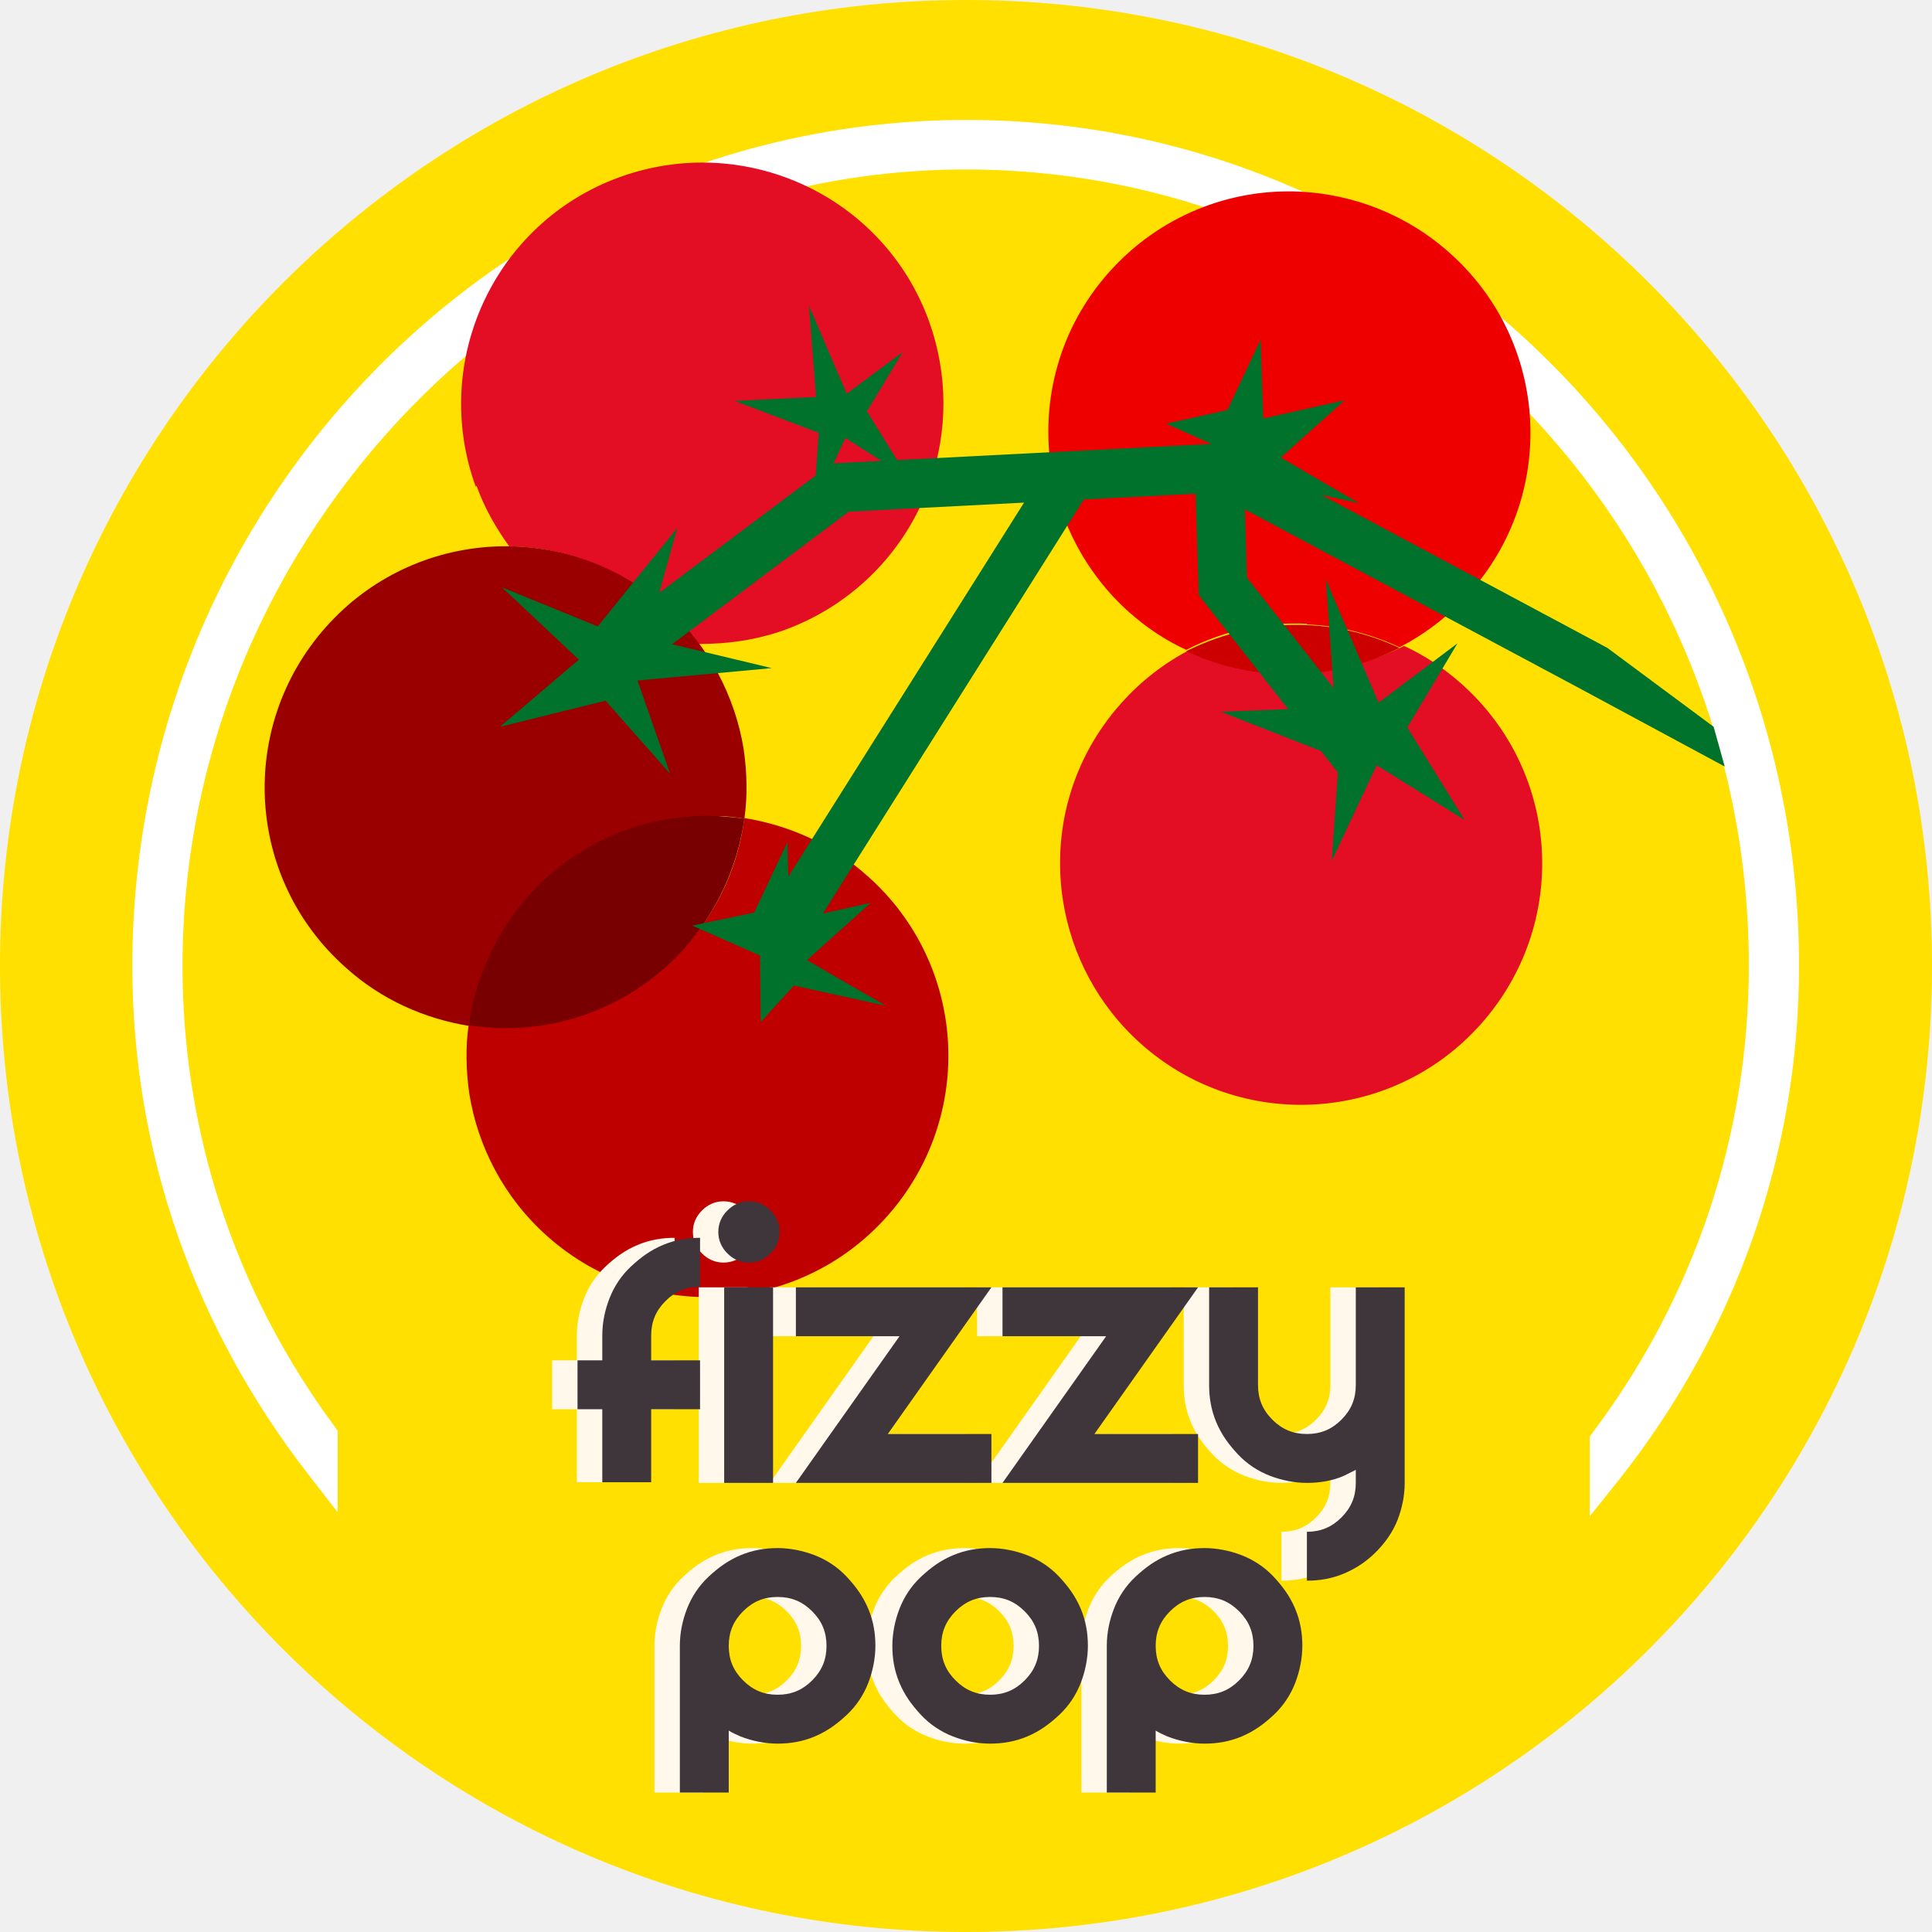
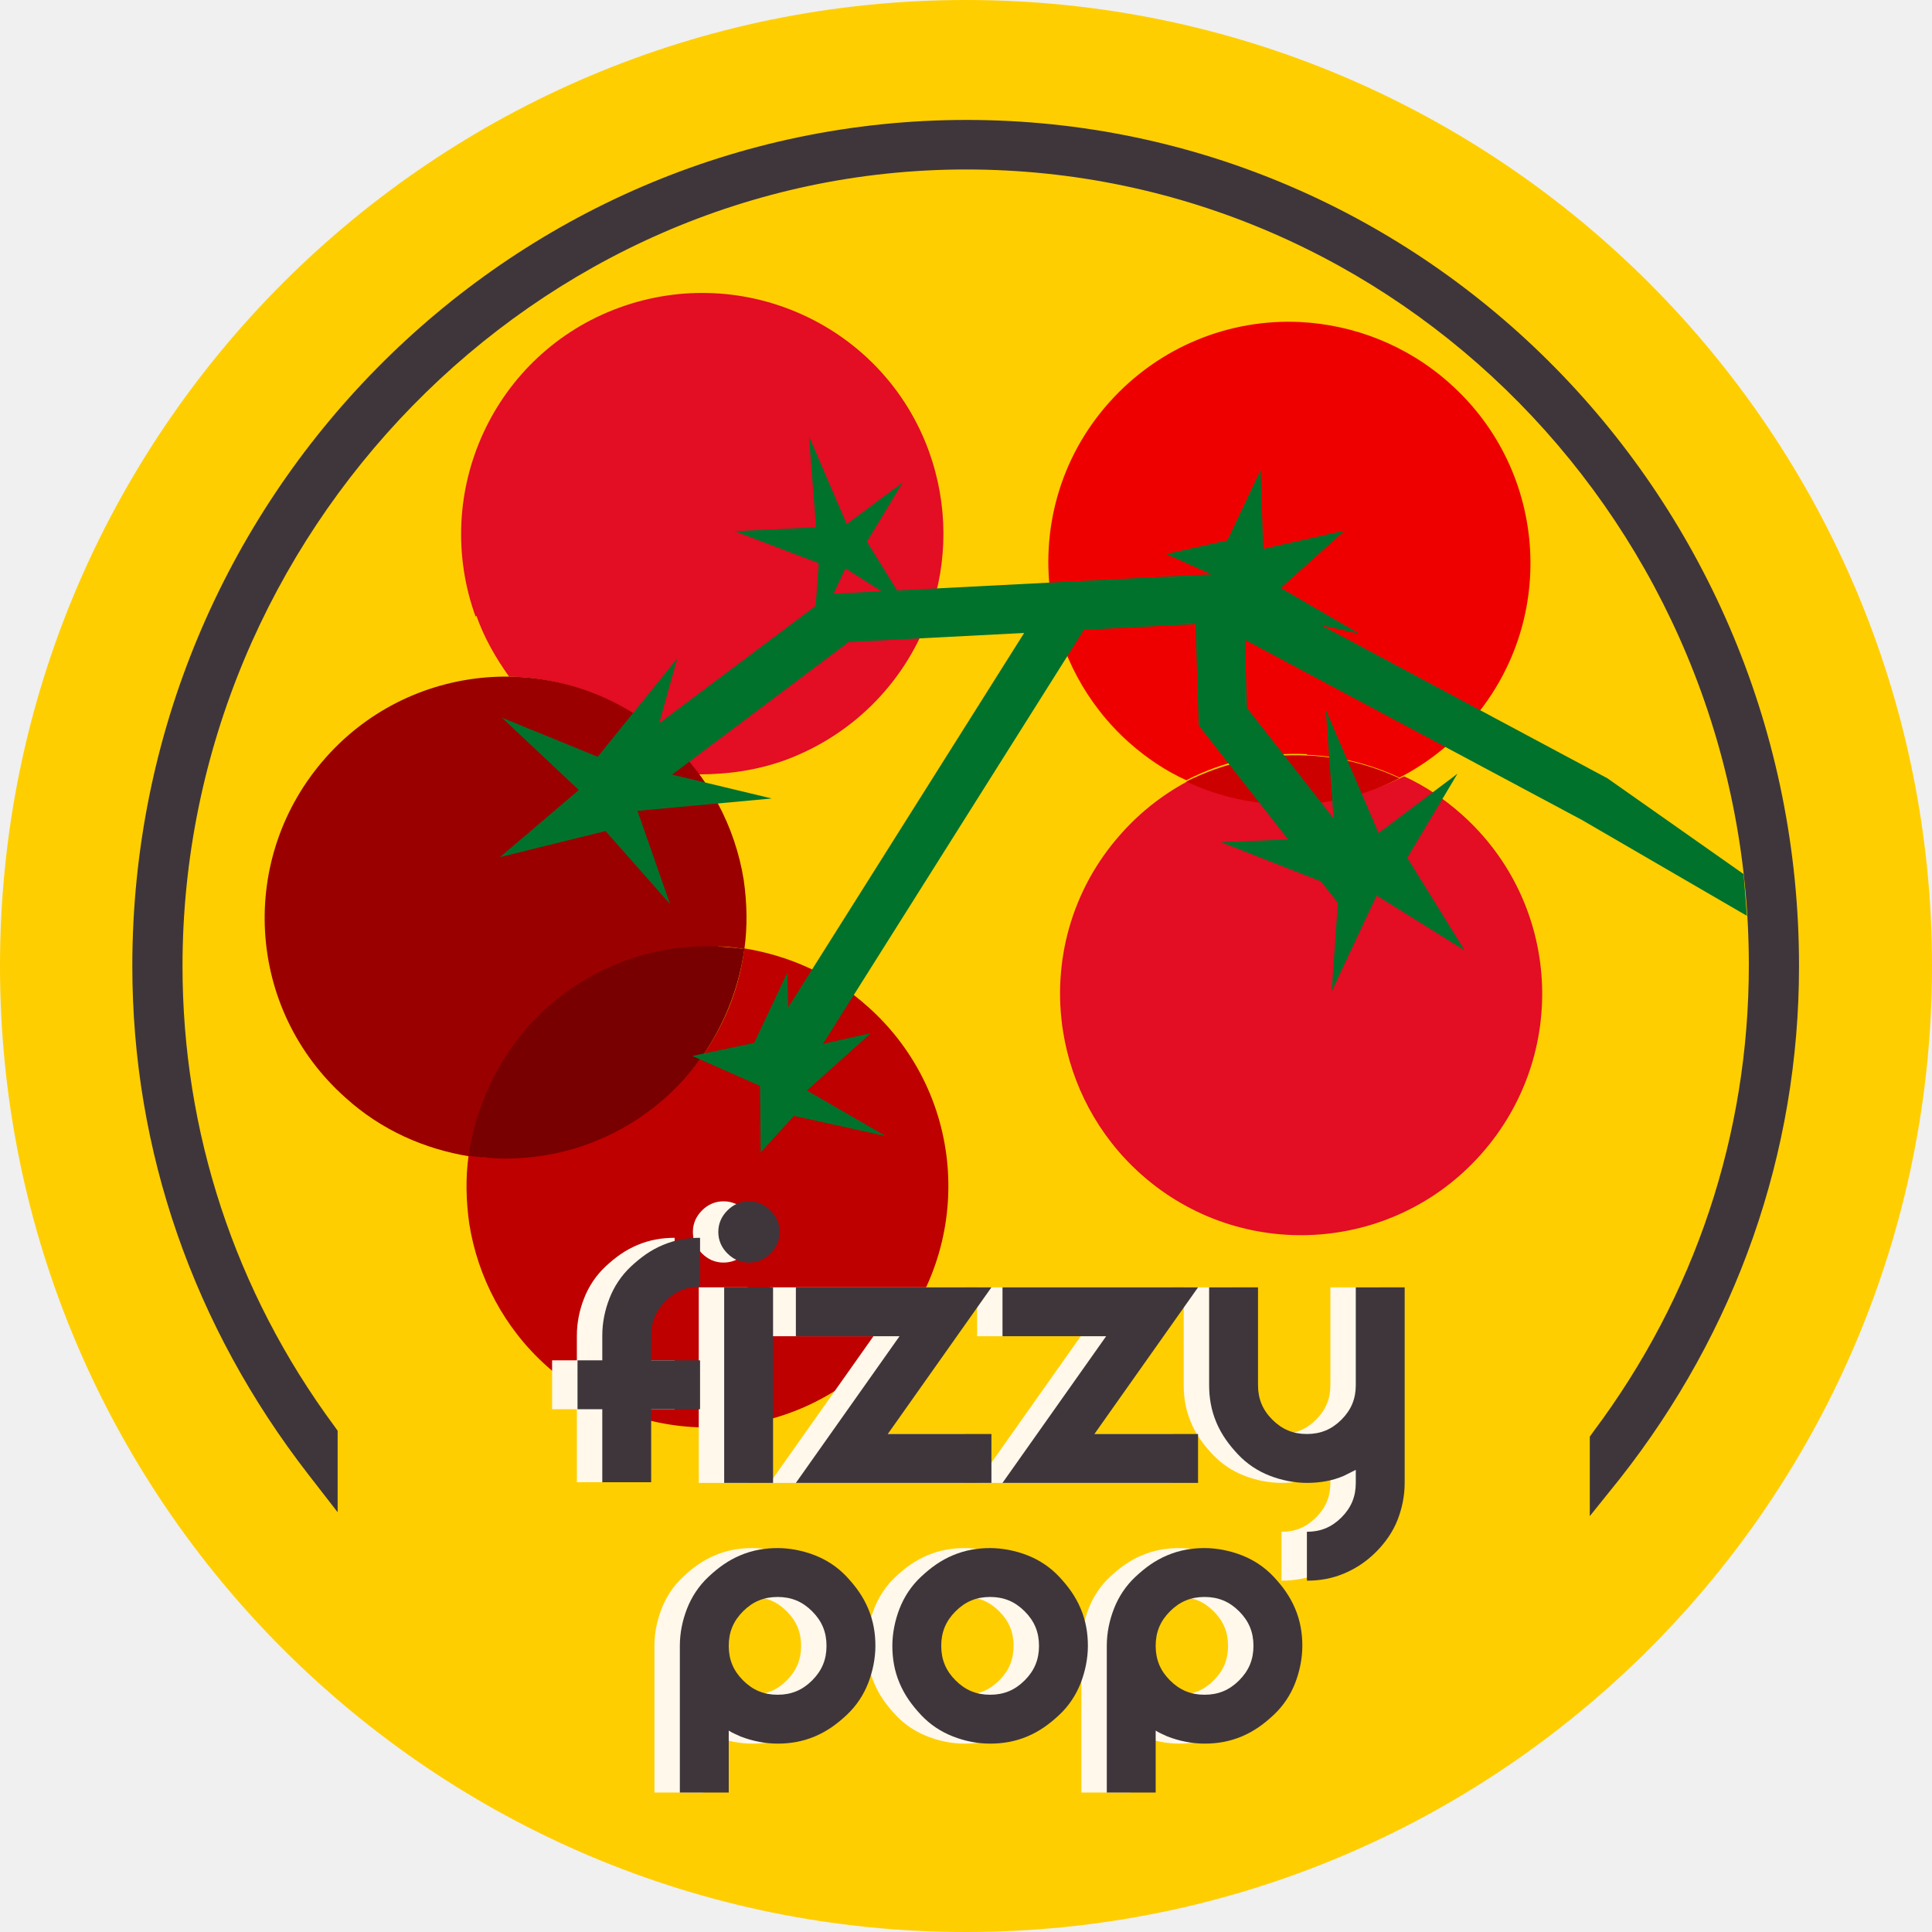
<svg xmlns="http://www.w3.org/2000/svg" id="Layer_2" data-name="Layer 2" viewBox="0 0 29.64 29.64">
  <defs>
    <style>
      .cls-1 {
        fill: #9b0000;
      }

      .cls-2 {
+         fill: #ffce00;
+       }
+ 
+       .cls-3 {
        fill: #ef0000;
      }

-       .cls-3 {
+       .cls-4 {
        fill: #e30d24;
      }

-       .cls-4 {
+       .cls-5 {
        fill: #780000;
      }

-       .cls-5 {
+       .cls-6 {
        fill: #be0000;
      }

-       .cls-6 {
-         fill: #ffe000;
-       }
- 
      .cls-7 {
-         fill: #fff;
+         fill: #fff8eb;
      }

      .cls-8 {
-         fill: #fff8eb;
+         fill: #00722c;
      }

      .cls-9 {
-         fill: #00722c;
+         fill: #3f363c;
      }

      .cls-10 {
-         fill: #3f363c;
-       }
- 
-       .cls-11 {
        fill: #cd0000;
      }
    </style>
  </defs>
  <g id="Real_fruit_icon" data-name="Real fruit icon">
-     <circle class="cls-6" cx="14.82" cy="14.82" r="14.82" />
-     <path class="cls-7" d="M24.39,23.26v-1.22l.05-.07c1.56-2.08,2.39-4.56,2.39-7.16,0-6.73-5.39-12.21-12.01-12.21S2.8,8.2,2.8,14.82c0,2.54.8,4.99,2.33,7.06l.05.07v1.25l-.45-.58c-1.76-2.27-2.7-4.96-2.7-7.8C2.03,7.67,7.77,1.84,14.83,1.84s12.77,5.82,12.77,12.98c0,2.87-.96,5.6-2.76,7.88l-.45.56Z" />
+     <circle class="cls-2" cx="14.82" cy="14.82" r="14.82" />
+     <path class="cls-9" d="M24.39,23.26v-1.22l.05-.07c1.56-2.08,2.39-4.56,2.39-7.16,0-6.73-5.39-12.21-12.01-12.21S2.8,8.2,2.8,14.82c0,2.54.8,4.99,2.33,7.06l.05.07v1.25l-.45-.58c-1.76-2.27-2.7-4.96-2.7-7.8,0-7.15,5.74-12.98,12.8-12.98s12.77,5.82,12.77,12.98c0,2.87-.96,5.6-2.76,7.88l-.45.56Z" />
    <g id="tomato">
-       <g id="_1st" data-name="1st">
-         <path class="cls-3" d="M7.31,7.45c.12.34.3.65.5.93,1.14.02,2.22.57,2.91,1.5.44,0,.89-.06,1.33-.22,1.08-.4,1.87-1.25,2.22-2.26.27-.78.28-1.65-.02-2.48-.7-1.92-2.83-2.9-4.75-2.2s-2.9,2.83-2.2,4.75Z" />
-         <path class="cls-1" d="M11.02,12.52c.13,0,.27.02.4.04.05-.35.04-.71-.01-1.06-.13-.81-.53-1.59-1.19-2.18-1.52-1.36-3.86-1.23-5.22.3s-1.23,3.86.3,5.22c.55.5,1.22.79,1.9.9.09-.71.39-1.4.91-1.98.77-.86,1.85-1.28,2.92-1.23Z" />
-         <path class="cls-5" d="M13.32,13.45c-.55-.5-1.22-.79-1.9-.9-.09.71-.39,1.4-.91,1.98-.77.86-1.85,1.28-2.92,1.23-.13,0-.27-.02-.4-.04-.05.35-.04.71.01,1.06.13.81.53,1.59,1.19,2.18,1.52,1.36,3.86,1.23,5.22-.3s1.23-3.86-.3-5.22Z" />
-         <path class="cls-4" d="M10.51,14.54c.51-.58.81-1.27.91-1.98-.13-.02-.27-.03-.4-.04-1.07-.05-2.15.37-2.92,1.23-.51.58-.81,1.27-.91,1.98.13.02.27.03.4.04,1.07.05,2.15-.37,2.92-1.23Z" />
+       <g id="_1st" data-name=" 1st">
+         <path class="cls-4" d="M7.31,9.45c.12.34.3.65.5.93,1.14.02,2.22.57,2.91,1.5.44,0,.89-.06,1.33-.22,1.08-.4,1.87-1.25,2.22-2.26.27-.78.28-1.65-.02-2.48-.7-1.92-2.83-2.9-4.75-2.2s-2.9,2.83-2.2,4.75v-.02Z" />
+         <path class="cls-1" d="M11.02,14.52c.13,0,.27.02.4.04.05-.35.04-.71-.01-1.06-.13-.81-.53-1.59-1.19-2.18-1.52-1.36-3.86-1.23-5.22.3s-1.23,3.86.3,5.22c.55.5,1.22.79,1.9.9.09-.71.39-1.4.91-1.98.77-.86,1.85-1.28,2.92-1.23h0Z" />
+         <path class="cls-6" d="M13.32,15.45c-.55-.5-1.22-.79-1.9-.9-.09.71-.39,1.4-.91,1.98-.77.86-1.85,1.28-2.92,1.23-.13,0-.27-.02-.4-.04-.05.35-.04.71.01,1.06.13.81.53,1.59,1.19,2.18,1.52,1.36,3.86,1.23,5.22-.3s1.23-3.86-.3-5.22h0Z" />
+         <path class="cls-5" d="M10.51,16.54c.51-.58.81-1.27.91-1.98-.13-.02-.27-.03-.4-.04-1.07-.05-2.15.37-2.92,1.23-.51.58-.81,1.27-.91,1.98.13.02.27.03.4.04,1.07.05,2.15-.37,2.92-1.23Z" />
      </g>
-       <g id="_2nd" data-name="2nd">
-         <path class="cls-3" d="M22.42,10.49c-.27-.24-.57-.44-.88-.58-1.02.52-2.23.55-3.27.05-.39.2-.76.48-1.07.83-.77.86-1.06,1.98-.89,3.04.13.81.53,1.59,1.19,2.18,1.52,1.36,3.86,1.23,5.22-.3s1.23-3.86-.3-5.22Z" />
-         <path class="cls-2" d="M20.05,9.58c.49.02.97.14,1.42.35.39-.2.76-.48,1.07-.83,1.36-1.52,1.23-3.86-.3-5.22-.66-.59-1.48-.9-2.3-.94-1.07-.05-2.15.37-2.92,1.23s-1.06,1.98-.89,3.04c.13.81.53,1.59,1.19,2.18.27.24.57.44.88.58.58-.3,1.21-.43,1.85-.4Z" />
-         <path class="cls-11" d="M21.47,9.94c-.45-.21-.93-.33-1.42-.35-.64-.03-1.27.11-1.85.4,1.04.49,2.26.47,3.27-.05Z" />
+       <g id="_2nd" data-name=" 2nd">
+         <path class="cls-4" d="M22.42,12.49c-.27-.24-.57-.44-.88-.58-1.02.52-2.23.55-3.27.05-.39.2-.76.48-1.07.83-.77.86-1.06,1.98-.89,3.04.13.81.53,1.59,1.19,2.18,1.52,1.36,3.86,1.23,5.22-.3s1.23-3.86-.3-5.22Z" />
+         <path class="cls-3" d="M20.05,11.58c.49.02.97.14,1.42.35.39-.2.76-.48,1.07-.83,1.36-1.52,1.23-3.86-.3-5.22-.66-.59-1.48-.9-2.3-.94-1.07-.05-2.15.37-2.92,1.23s-1.06,1.98-.89,3.04c.13.81.53,1.59,1.19,2.18.27.24.57.44.88.58.58-.3,1.21-.43,1.85-.4h0Z" />
+         <path class="cls-10" d="M21.47,11.94c-.45-.21-.93-.33-1.42-.35-.64-.03-1.27.11-1.85.4,1.04.49,2.26.47,3.27-.05Z" />
      </g>
    </g>
    <g id="vine">
-       <polygon id="_1st_left" data-name="1st left" class="cls-9" points="9.17 9.61 10.39 8.1 9.92 9.79 11.84 10.25 9.78 10.44 10.28 11.87 9.29 10.75 7.67 11.15 8.88 10.12 7.7 9.01 9.17 9.61" />
-       <polygon id="_1st_right" data-name="1st right" class="cls-9" points="11.57 14 12.08 12.92 12.11 14.13 13.36 13.85 12.38 14.73 13.59 15.43 12.18 15.12 11.67 15.68 11.66 14.66 10.62 14.2 11.57 14" />
-       <polygon id="_2nd_left" data-name="2nd left" class="cls-9" points="18.83 6.29 19.34 5.21 19.38 6.42 20.63 6.14 19.65 7.02 20.85 7.72 19.44 7.41 18.94 7.98 18.92 6.96 17.89 6.5 18.83 6.29" />
-       <polygon id="_2nd_right" data-name="2nd right" class="cls-9" points="20.54 11.63 18.73 10.92 20.48 10.85 20.34 8.89 21.15 10.78 22.36 9.87 21.59 11.16 22.47 12.58 21.12 11.74 20.43 13.21 20.54 11.63" />
-       <polygon id="_2nd_right-2" data-name="2nd right" class="cls-9" points="12.56 6.64 11.27 6.15 12.52 6.09 12.41 4.69 12.99 6.04 13.85 5.4 13.3 6.31 13.93 7.33 12.97 6.72 12.48 7.77 12.56 6.64" />
-       <polygon class="cls-9" points="26.29 11.15 24.66 9.94 18.79 6.8 12.76 7.11 9.04 9.9 9.49 10.5 13.02 7.85 18.62 7.56 24.27 10.58 26.46 11.76 26.29 11.15" />
-       <rect class="cls-9" x="10.22" y="10.34" width="8.07" height=".75" transform="translate(-2.41 17.07) rotate(-57.78)" />
-       <polygon class="cls-9" points="20.61 11.96 18.39 9.13 18.33 7.19 19.08 7.17 19.13 8.86 21.2 11.5 20.61 11.96" />
+       <polygon id="_1st_left" data-name=" 1st left" class="cls-8" points="9.17 11.61 10.39 10.1 9.92 11.79 11.84 12.25 9.78 12.44 10.28 13.87 9.29 12.75 7.67 13.15 8.88 12.12 7.7 11.01 9.17 11.61" />
+       <polygon id="_1st_right" data-name=" 1st right" class="cls-8" points="11.57 16 12.08 14.92 12.11 16.13 13.36 15.85 12.38 16.73 13.59 17.43 12.18 17.12 11.67 17.68 11.66 16.66 10.62 16.2 11.57 16" />
+       <polygon id="_2nd_left" data-name=" 2nd left" class="cls-8" points="18.83 8.29 19.34 7.21 19.38 8.42 20.63 8.14 19.65 9.02 20.85 9.72 19.44 9.41 18.94 9.98 18.92 8.96 17.89 8.5 18.83 8.29" />
+       <polygon id="_2nd_right" data-name=" 2nd right" class="cls-8" points="20.54 13.63 18.73 12.92 20.48 12.85 20.34 10.89 21.15 12.78 22.36 11.87 21.59 13.16 22.47 14.58 21.12 13.74 20.43 15.21 20.54 13.63" />
+       <polygon id="_2nd_right-2" data-name=" 2nd right-2" class="cls-8" points="12.56 8.64 11.27 8.15 12.52 8.09 12.41 6.69 12.99 8.04 13.85 7.4 13.3 8.31 13.93 9.33 12.97 8.72 12.48 9.77 12.56 8.64" />
+       <polygon class="cls-8" points="26.75 13.41 24.66 11.94 18.79 8.8 12.76 9.11 9.04 11.9 9.49 12.5 13.02 9.85 18.62 9.56 24.27 12.58 26.8 14.05 26.75 13.41" />
+       <rect class="cls-8" x="10.22" y="12.35" width="8.07" height=".75" transform="translate(-4.11 18) rotate(-57.78)" />
+       <polygon class="cls-8" points="20.61 13.96 18.39 11.13 18.33 9.19 19.08 9.17 19.13 10.86 21.2 13.5 20.61 13.96" />
    </g>
    <g>
-       <path class="cls-8" d="M9.6,21.62v1.12h-.75v-1.12h-.38v-.75h.38v-.38c0-.2.04-.39.11-.57s.18-.35.33-.49.3-.25.49-.33.38-.11.57-.11v.75c-.21,0-.38.07-.53.22s-.22.32-.22.53v.38h.75v.75h-.75Z" />
-       <path class="cls-8" d="M11.1,19.37c-.13,0-.24-.05-.33-.14s-.14-.2-.14-.33.05-.24.14-.33.2-.14.33-.14.24.05.33.14.14.2.14.33-.05.24-.14.33-.2.14-.33.14ZM11.47,22.75h-.75v-3h.75v3Z" />
-       <path class="cls-8" d="M13.4,20.5h-1.59v-.75h3l-1.59,2.25h1.59v.75h-3l1.59-2.25Z" />
-       <path class="cls-8" d="M16.58,20.5h-1.59v-.75h3l-1.59,2.25h1.59v.75h-3l1.59-2.25Z" />
-       <path class="cls-8" d="M18.16,21.25v-1.5h.75v1.5c0,.21.07.38.22.53s.32.22.53.22.38-.07.53-.22.22-.32.22-.53v-1.5h.75v3c0,.2-.04.39-.11.57s-.19.35-.33.49-.3.25-.49.33-.38.11-.57.11v-.75c.21,0,.38-.07.53-.22s.22-.32.22-.53v-.2c-.06.03-.12.06-.18.09-.18.08-.38.11-.57.11s-.39-.04-.57-.11-.35-.18-.49-.33-.25-.3-.33-.49-.11-.38-.11-.57Z" />
-       <path class="cls-8" d="M10.04,25.25c0-.2.04-.39.11-.57s.18-.35.33-.49.3-.25.49-.33.38-.11.57-.11.39.04.57.11.35.18.49.33.25.3.33.49.11.38.11.57-.04.39-.11.57-.18.35-.33.49-.3.25-.49.33-.38.11-.57.11-.39-.04-.57-.11c-.06-.03-.12-.05-.18-.09v.95h-.75v-2.25ZM11.54,26c.21,0,.38-.07.53-.22s.22-.32.22-.53-.07-.38-.22-.53-.32-.22-.53-.22-.38.07-.53.22-.22.32-.22.53.07.38.22.53.32.22.53.22Z" />
-       <path class="cls-8" d="M14.8,26.75c-.2,0-.39-.04-.57-.11s-.35-.18-.49-.33-.25-.3-.33-.49-.11-.38-.11-.57.04-.39.11-.57.18-.35.33-.49.3-.25.49-.33.38-.11.57-.11.39.04.57.11.35.18.49.33.25.3.33.49.11.38.11.57-.04.39-.11.57-.19.35-.33.49-.3.25-.49.33-.38.11-.57.11ZM14.8,26c.21,0,.38-.07.53-.22s.22-.32.22-.53-.07-.38-.22-.53-.32-.22-.53-.22-.38.07-.53.22-.22.32-.22.53.07.38.22.53.32.22.53.22Z" />
-       <path class="cls-8" d="M16.59,25.25c0-.2.04-.39.11-.57s.18-.35.33-.49.3-.25.49-.33.38-.11.57-.11.39.04.57.11.35.18.49.33.25.3.33.49.11.38.11.57-.04.39-.11.57-.18.35-.33.49-.3.25-.49.33-.38.11-.57.11-.39-.04-.57-.11c-.06-.03-.12-.05-.18-.09v.95h-.75v-2.25ZM18.09,26c.21,0,.38-.07.53-.22s.22-.32.22-.53-.07-.38-.22-.53-.32-.22-.53-.22-.38.07-.53.22-.22.32-.22.53.07.38.22.53.32.22.53.22Z" />
+       <path class="cls-7" d="M9.6,21.62v1.12h-.75v-1.12h-.38v-.75h.38v-.38c0-.2.04-.39.11-.57s.18-.35.33-.49.3-.25.49-.33.38-.11.57-.11v.75c-.21,0-.38.07-.53.22s-.22.32-.22.53v.38h.75v.75s-.75,0-.75,0Z" />
+       <path class="cls-7" d="M11.1,19.37c-.13,0-.24-.05-.33-.14s-.14-.2-.14-.33.05-.24.14-.33.2-.14.33-.14.24.05.33.14.14.2.14.33-.05.24-.14.33-.2.14-.33.14ZM11.47,22.75h-.75v-3h.75v3Z" />
+       <path class="cls-7" d="M13.4,20.5h-1.59v-.75h3l-1.59,2.25h1.59v.75h-3l1.59-2.25Z" />
+       <path class="cls-7" d="M16.58,20.5h-1.59v-.75h3l-1.59,2.25h1.59v.75h-3l1.59-2.25Z" />
+       <path class="cls-7" d="M18.16,21.25v-1.5h.75v1.5c0,.21.07.38.22.53s.32.22.53.22.38-.07.53-.22.22-.32.22-.53v-1.5h.75v3c0,.2-.04.39-.11.57s-.19.35-.33.49-.3.25-.49.33-.38.11-.57.11v-.75c.21,0,.38-.07.53-.22s.22-.32.22-.53v-.2c-.06.03-.12.06-.18.09-.18.08-.38.11-.57.11s-.39-.04-.57-.11-.35-.18-.49-.33-.25-.3-.33-.49-.11-.38-.11-.57Z" />
+       <path class="cls-7" d="M10.04,25.25c0-.2.04-.39.11-.57s.18-.35.33-.49.3-.25.49-.33.38-.11.57-.11.39.04.57.11.35.18.49.33.25.3.33.49.11.38.11.57-.04.39-.11.57-.18.35-.33.49-.3.25-.49.33-.38.11-.57.11-.39-.04-.57-.11c-.06-.03-.12-.05-.18-.09v.95h-.75s0-2.25,0-2.25ZM11.54,26c.21,0,.38-.07.53-.22s.22-.32.22-.53-.07-.38-.22-.53-.32-.22-.53-.22-.38.07-.53.22-.22.32-.22.53.07.38.22.53.32.22.53.22Z" />
+       <path class="cls-7" d="M14.8,26.75c-.2,0-.39-.04-.57-.11s-.35-.18-.49-.33-.25-.3-.33-.49-.11-.38-.11-.57.04-.39.11-.57.18-.35.33-.49.3-.25.49-.33.38-.11.57-.11.39.04.57.11.35.18.49.33.25.3.33.49.11.38.11.57-.04.39-.11.57-.19.35-.33.49-.3.25-.49.33-.38.11-.57.11ZM14.8,26c.21,0,.38-.07.53-.22s.22-.32.22-.53-.07-.38-.22-.53-.32-.22-.53-.22-.38.07-.53.22-.22.32-.22.53.07.38.22.53.32.22.53.22Z" />
+       <path class="cls-7" d="M16.59,25.25c0-.2.04-.39.11-.57s.18-.35.33-.49.3-.25.49-.33.38-.11.57-.11.39.04.57.11.35.18.49.33.25.3.33.49.11.38.11.57-.04.39-.11.57-.18.35-.33.49-.3.25-.49.33-.38.11-.57.11-.39-.04-.57-.11c-.06-.03-.12-.05-.18-.09v.95h-.75v-2.25ZM18.09,26c.21,0,.38-.07.53-.22s.22-.32.22-.53-.07-.38-.22-.53-.32-.22-.53-.22-.38.07-.53.22-.22.32-.22.53.07.38.22.53.32.22.53.22Z" />
    </g>
    <g>
-       <path class="cls-10" d="M9.99,21.62v1.12h-.75v-1.12h-.38v-.75h.38v-.38c0-.2.04-.39.11-.57s.18-.35.33-.49.3-.25.49-.33.38-.11.57-.11v.75c-.21,0-.38.07-.53.22s-.22.32-.22.53v.38h.75v.75h-.75Z" />
-       <path class="cls-10" d="M11.49,19.37c-.13,0-.24-.05-.33-.14s-.14-.2-.14-.33.05-.24.14-.33.2-.14.33-.14.24.05.33.14.14.2.14.33-.05.24-.14.33-.2.14-.33.14ZM11.86,22.75h-.75v-3h.75v3Z" />
-       <path class="cls-10" d="M13.8,20.5h-1.59v-.75h3l-1.59,2.25h1.59v.75h-3l1.59-2.25Z" />
-       <path class="cls-10" d="M16.97,20.5h-1.59v-.75h3l-1.59,2.25h1.59v.75h-3l1.59-2.25Z" />
-       <path class="cls-10" d="M18.55,21.25v-1.5h.75v1.5c0,.21.07.38.22.53s.32.22.53.22.38-.07.53-.22.22-.32.22-.53v-1.5h.75v3c0,.2-.04.39-.11.57s-.19.35-.33.49-.3.25-.49.33-.38.11-.57.11v-.75c.21,0,.38-.07.53-.22s.22-.32.22-.53v-.2c-.06.03-.12.06-.18.09-.18.08-.38.11-.57.11s-.39-.04-.57-.11-.35-.18-.49-.33-.25-.3-.33-.49-.11-.38-.11-.57Z" />
-       <path class="cls-10" d="M10.43,25.25c0-.2.04-.39.11-.57s.18-.35.33-.49.3-.25.49-.33.38-.11.57-.11.39.04.57.11.35.18.49.33.25.3.33.49.11.38.11.57-.04.39-.11.57-.18.35-.33.49-.3.25-.49.33-.38.11-.57.11-.39-.04-.57-.11c-.06-.03-.12-.05-.18-.09v.95h-.75v-2.25ZM11.93,26c.21,0,.38-.07.53-.22s.22-.32.22-.53-.07-.38-.22-.53-.32-.22-.53-.22-.38.07-.53.22-.22.32-.22.53.07.38.22.53.32.22.53.22Z" />
-       <path class="cls-10" d="M15.19,26.75c-.2,0-.39-.04-.57-.11s-.35-.18-.49-.33-.25-.3-.33-.49-.11-.38-.11-.57.04-.39.11-.57.18-.35.33-.49.3-.25.49-.33.38-.11.57-.11.39.04.57.11.35.18.49.33.25.3.33.49.11.38.11.57-.04.39-.11.57-.18.35-.33.49-.3.25-.49.33-.38.11-.57.11ZM15.19,26c.21,0,.38-.07.53-.22s.22-.32.22-.53-.07-.38-.22-.53-.32-.22-.53-.22-.38.07-.53.22-.22.32-.22.53.07.38.22.53.32.22.53.22Z" />
-       <path class="cls-10" d="M16.98,25.25c0-.2.04-.39.11-.57s.18-.35.33-.49.3-.25.49-.33.38-.11.57-.11.39.04.57.11.35.18.49.33.25.3.33.49.11.38.11.57-.04.39-.11.57-.18.35-.33.49-.3.25-.49.33-.38.11-.57.11-.39-.04-.57-.11c-.06-.03-.12-.05-.18-.09v.95h-.75v-2.25ZM18.48,26c.21,0,.38-.07.53-.22s.22-.32.22-.53-.07-.38-.22-.53-.32-.22-.53-.22-.38.07-.53.22-.22.32-.22.53.07.38.22.53.32.22.53.22Z" />
+       <path class="cls-9" d="M9.99,21.62v1.12h-.75v-1.12h-.38v-.75h.38v-.38c0-.2.04-.39.11-.57s.18-.35.33-.49.3-.25.49-.33.38-.11.57-.11v.75c-.21,0-.38.07-.53.22s-.22.32-.22.53v.38h.75v.75s-.75,0-.75,0Z" />
+       <path class="cls-9" d="M11.49,19.37c-.13,0-.24-.05-.33-.14s-.14-.2-.14-.33.05-.24.14-.33.2-.14.33-.14.24.05.33.14.14.2.14.33-.05.24-.14.33-.2.14-.33.14ZM11.86,22.75h-.75v-3h.75v3Z" />
+       <path class="cls-9" d="M13.8,20.5h-1.59v-.75h3l-1.59,2.25h1.59v.75h-3l1.59-2.25Z" />
+       <path class="cls-9" d="M16.97,20.5h-1.59v-.75h3l-1.59,2.25h1.59v.75h-3l1.59-2.25Z" />
+       <path class="cls-9" d="M18.55,21.25v-1.5h.75v1.5c0,.21.07.38.22.53s.32.22.53.22.38-.07.53-.22.22-.32.22-.53v-1.5h.75v3c0,.2-.04.39-.11.57s-.19.35-.33.49-.3.25-.49.33-.38.11-.57.11v-.75c.21,0,.38-.07.53-.22s.22-.32.22-.53v-.2c-.06.03-.12.06-.18.09-.18.08-.38.11-.57.11s-.39-.04-.57-.11-.35-.18-.49-.33-.25-.3-.33-.49-.11-.38-.11-.57Z" />
+       <path class="cls-9" d="M10.43,25.25c0-.2.04-.39.11-.57s.18-.35.33-.49.3-.25.49-.33.38-.11.57-.11.39.04.57.11.35.18.49.33.25.3.33.49.11.38.11.57-.04.39-.11.57-.18.35-.33.49-.3.25-.49.33-.38.11-.57.11-.39-.04-.57-.11c-.06-.03-.12-.05-.18-.09v.95h-.75s0-2.25,0-2.25ZM11.93,26c.21,0,.38-.07.53-.22s.22-.32.22-.53-.07-.38-.22-.53-.32-.22-.53-.22-.38.07-.53.22-.22.32-.22.53.07.38.22.53.32.22.53.22Z" />
+       <path class="cls-9" d="M15.19,26.75c-.2,0-.39-.04-.57-.11s-.35-.18-.49-.33-.25-.3-.33-.49-.11-.38-.11-.57.04-.39.11-.57.18-.35.33-.49.3-.25.49-.33.38-.11.57-.11.39.04.57.11.35.18.49.33.25.3.33.49.11.38.11.57-.04.39-.11.57-.18.35-.33.49-.3.25-.49.33-.38.11-.57.11ZM15.19,26c.21,0,.38-.07.53-.22s.22-.32.22-.53-.07-.38-.22-.53-.32-.22-.53-.22-.38.07-.53.22-.22.32-.22.53.07.38.22.53.32.22.53.22Z" />
+       <path class="cls-9" d="M16.98,25.25c0-.2.04-.39.11-.57s.18-.35.33-.49.3-.25.49-.33.38-.11.57-.11.39.04.57.11.35.18.49.33.25.3.33.49.11.38.11.57-.04.39-.11.57-.18.35-.33.49-.3.25-.49.33-.38.11-.57.11-.39-.04-.57-.11c-.06-.03-.12-.05-.18-.09v.95h-.75v-2.25ZM18.48,26c.21,0,.38-.07.53-.22s.22-.32.22-.53-.07-.38-.22-.53-.32-.22-.53-.22-.38.07-.53.22-.22.32-.22.53.07.38.22.53.32.22.53.22Z" />
    </g>
  </g>
</svg>
